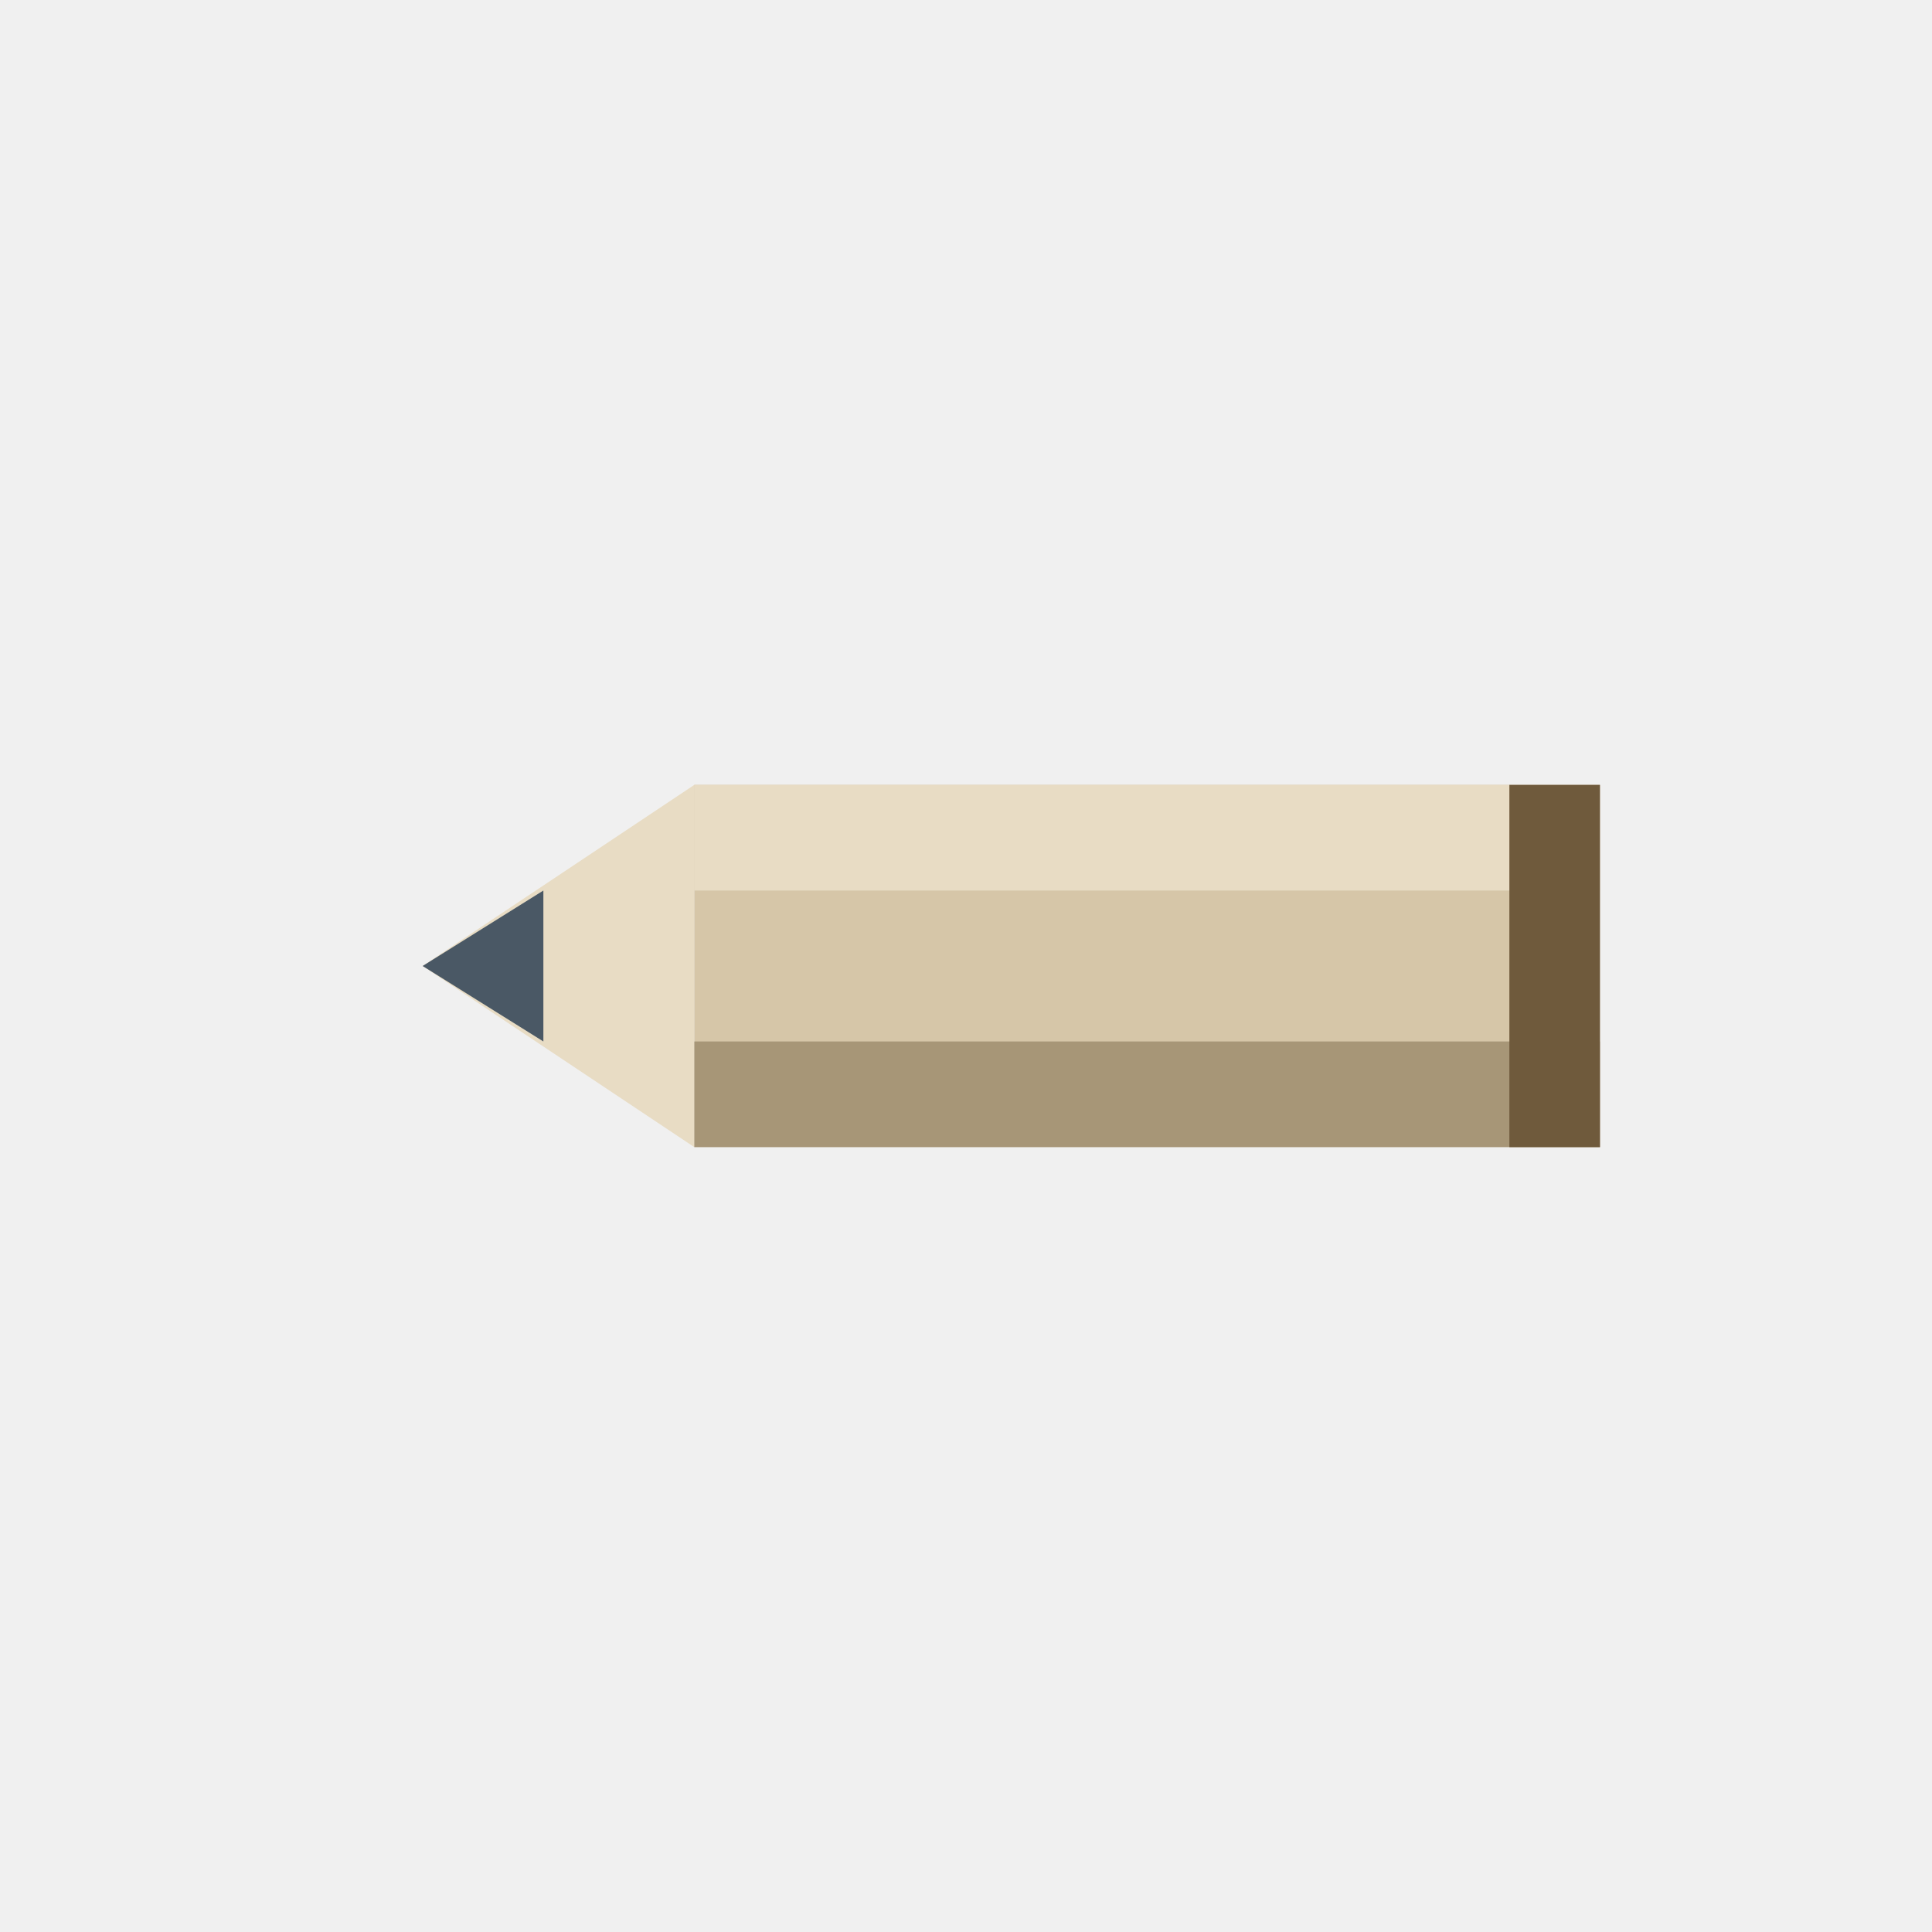
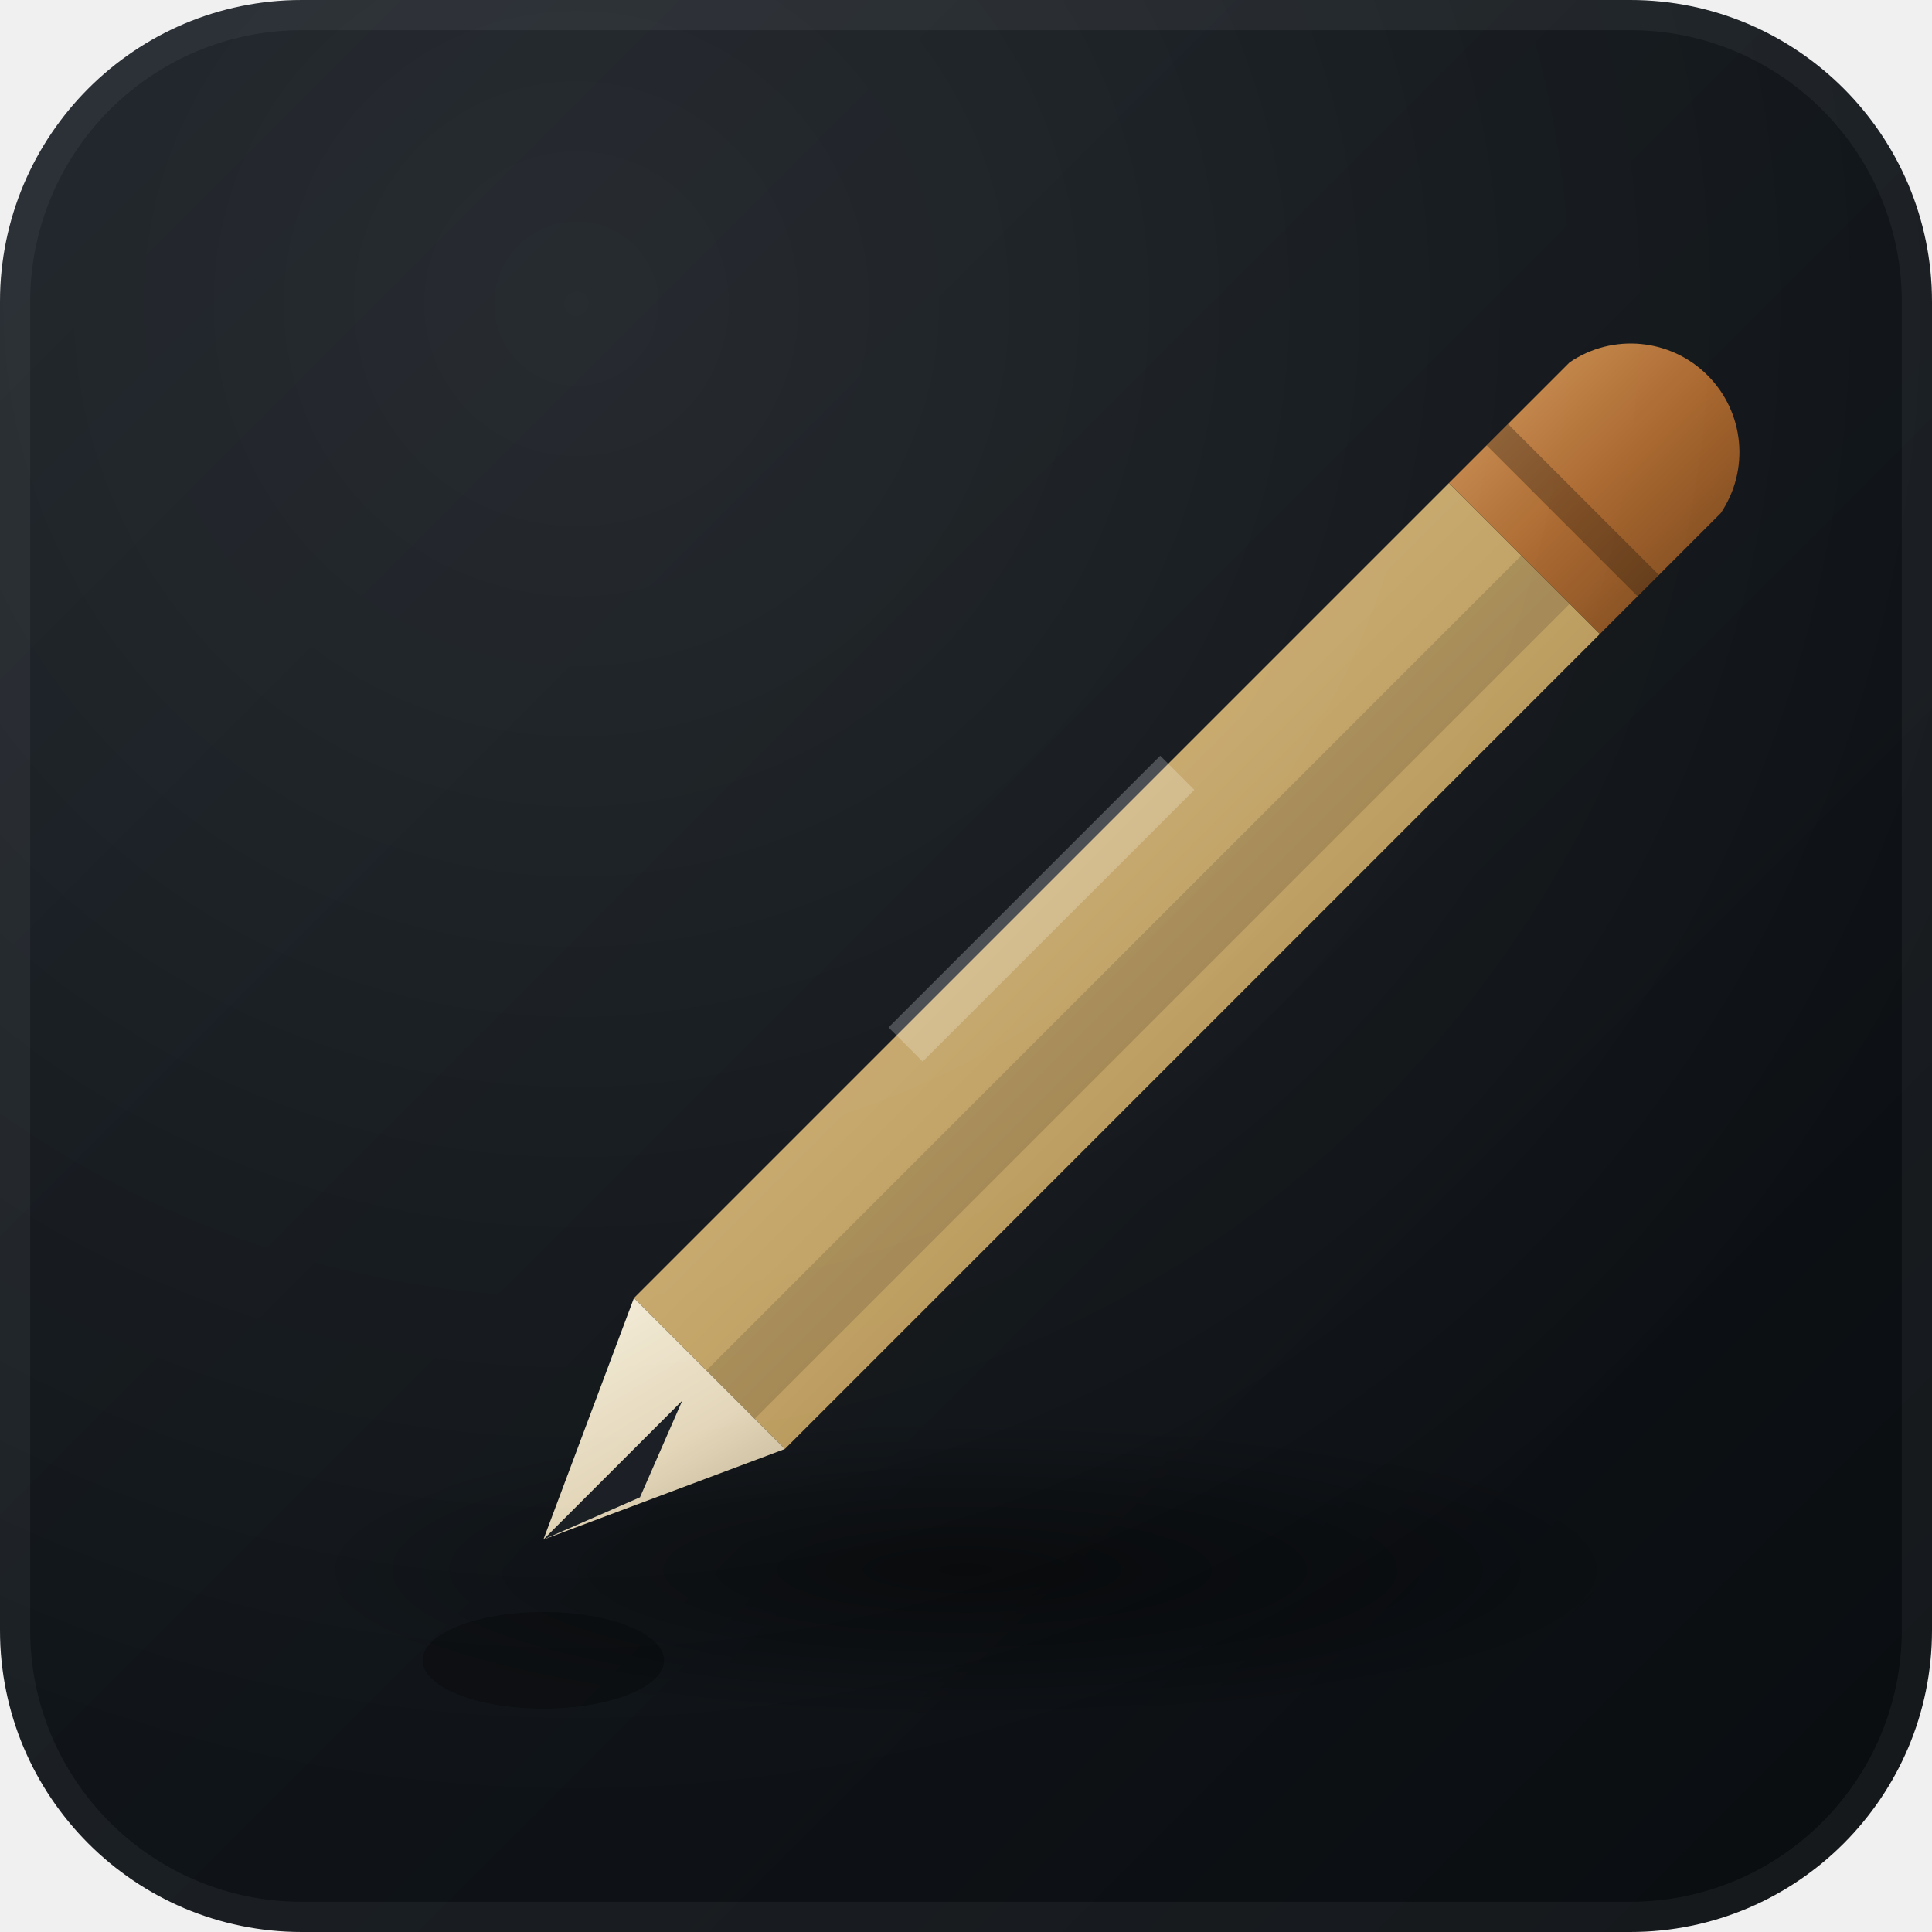
- <svg xmlns="http://www.w3.org/2000/svg" viewBox="0 0 128 128" width="128" height="128" fill="none">
-   <path d="M28 64 L46 52 L46 76 Z" fill="#e8dcc4" />
-   <path d="M28 64 L36 59 L36 69 Z" fill="#4a5865" />
-   <rect x="46" y="52" width="60" height="24" fill="#d6c6a8" />
-   <rect x="46" y="52" width="60" height="7" fill="#e8dcc4" />
-   <rect x="46" y="69" width="60" height="7" fill="#6f5a3c" opacity=".45" />
-   <rect x="100" y="52" width="6" height="24" fill="#6f5a3c" />
+ <svg xmlns="http://www.w3.org/2000/svg" viewBox="0 0 64 64" width="64" height="64" role="img" aria-label="crayon">
+   <defs>
+     <linearGradient id="plaque" x1="0" y1="0" x2="1" y2="1">
+       <stop offset="0" stop-color="#151b21" />
+       <stop offset="1" stop-color="#0a0d10" />
+     </linearGradient>
+     <radialGradient id="lum" cx="30%" cy="16%" r="78%">
+       <stop offset="0" stop-color="#ffffff" stop-opacity=".085" />
+       <stop offset="1" stop-color="#ffffff" stop-opacity="0" />
+     </radialGradient>
+     <radialGradient id="sol" cx="50%" cy="50%" r="50%">
+       <stop offset="0" stop-color="#000" stop-opacity=".55" />
+       <stop offset="1" stop-color="#000" stop-opacity="0" />
+     </radialGradient>
+     <linearGradient id="bois" x1="0" y1="0" x2="1" y2="1">
+       <stop offset="0" stop-color="#e0c68d" />
+       <stop offset=".55" stop-color="#bd9d5f" />
+       <stop offset="1" stop-color="#8a6c3a" />
+     </linearGradient>
+     <linearGradient id="papier" x1=".2" y1="0" x2=".8" y2="1">
+       <stop offset="0" stop-color="#f4ecd8" />
+       <stop offset=".6" stop-color="#e2d5b8" />
+       <stop offset="1" stop-color="#c3b493" />
+     </linearGradient>
+     <linearGradient id="cuivre" x1="0" y1="0" x2="1" y2="1">
+       <stop offset="0" stop-color="#d59a5b" />
+       <stop offset=".5" stop-color="#a9662c" />
+       <stop offset="1" stop-color="#6d3d15" />
+     </linearGradient>
+   </defs>
+   <rect width="64" height="64" rx="10" fill="url(#plaque)" />
+   <ellipse cx="32" cy="52" rx="22" ry="5" fill="url(#sol)" />
+   <path d="M21 43l27-27 5 5-27 27z" fill="url(#bois)" />
+   <path d="M23.4 45.4l27-27 1.6 1.6-27 27z" fill="#000" opacity=".14" />
+   <path d="M30 34.6l9-9" stroke="#fff" stroke-opacity=".22" stroke-width="1.6" />
+   <path d="M48 16l5 5 4-4a3.6 3.6 0 0 0-5-5z" fill="url(#cuivre)" />
+   <path d="M49.6 14.4l5 5" stroke="#000" stroke-opacity=".28" stroke-width="1" />
+   <path d="M21 43l5 5-8 3z" fill="url(#papier)" />
+   <path d="M18 51l3.2-1.4 1.4-3.2z" fill="#171c22" />
+   <ellipse cx="18" cy="55" rx="4" ry="1.6" fill="#000" opacity=".3" />
+   <rect width="64" height="64" rx="10" fill="url(#lum)" />
+   <rect x=".5" y=".5" width="63" height="63" rx="9.5" fill="none" stroke="#fff" stroke-opacity=".05" />
</svg>
